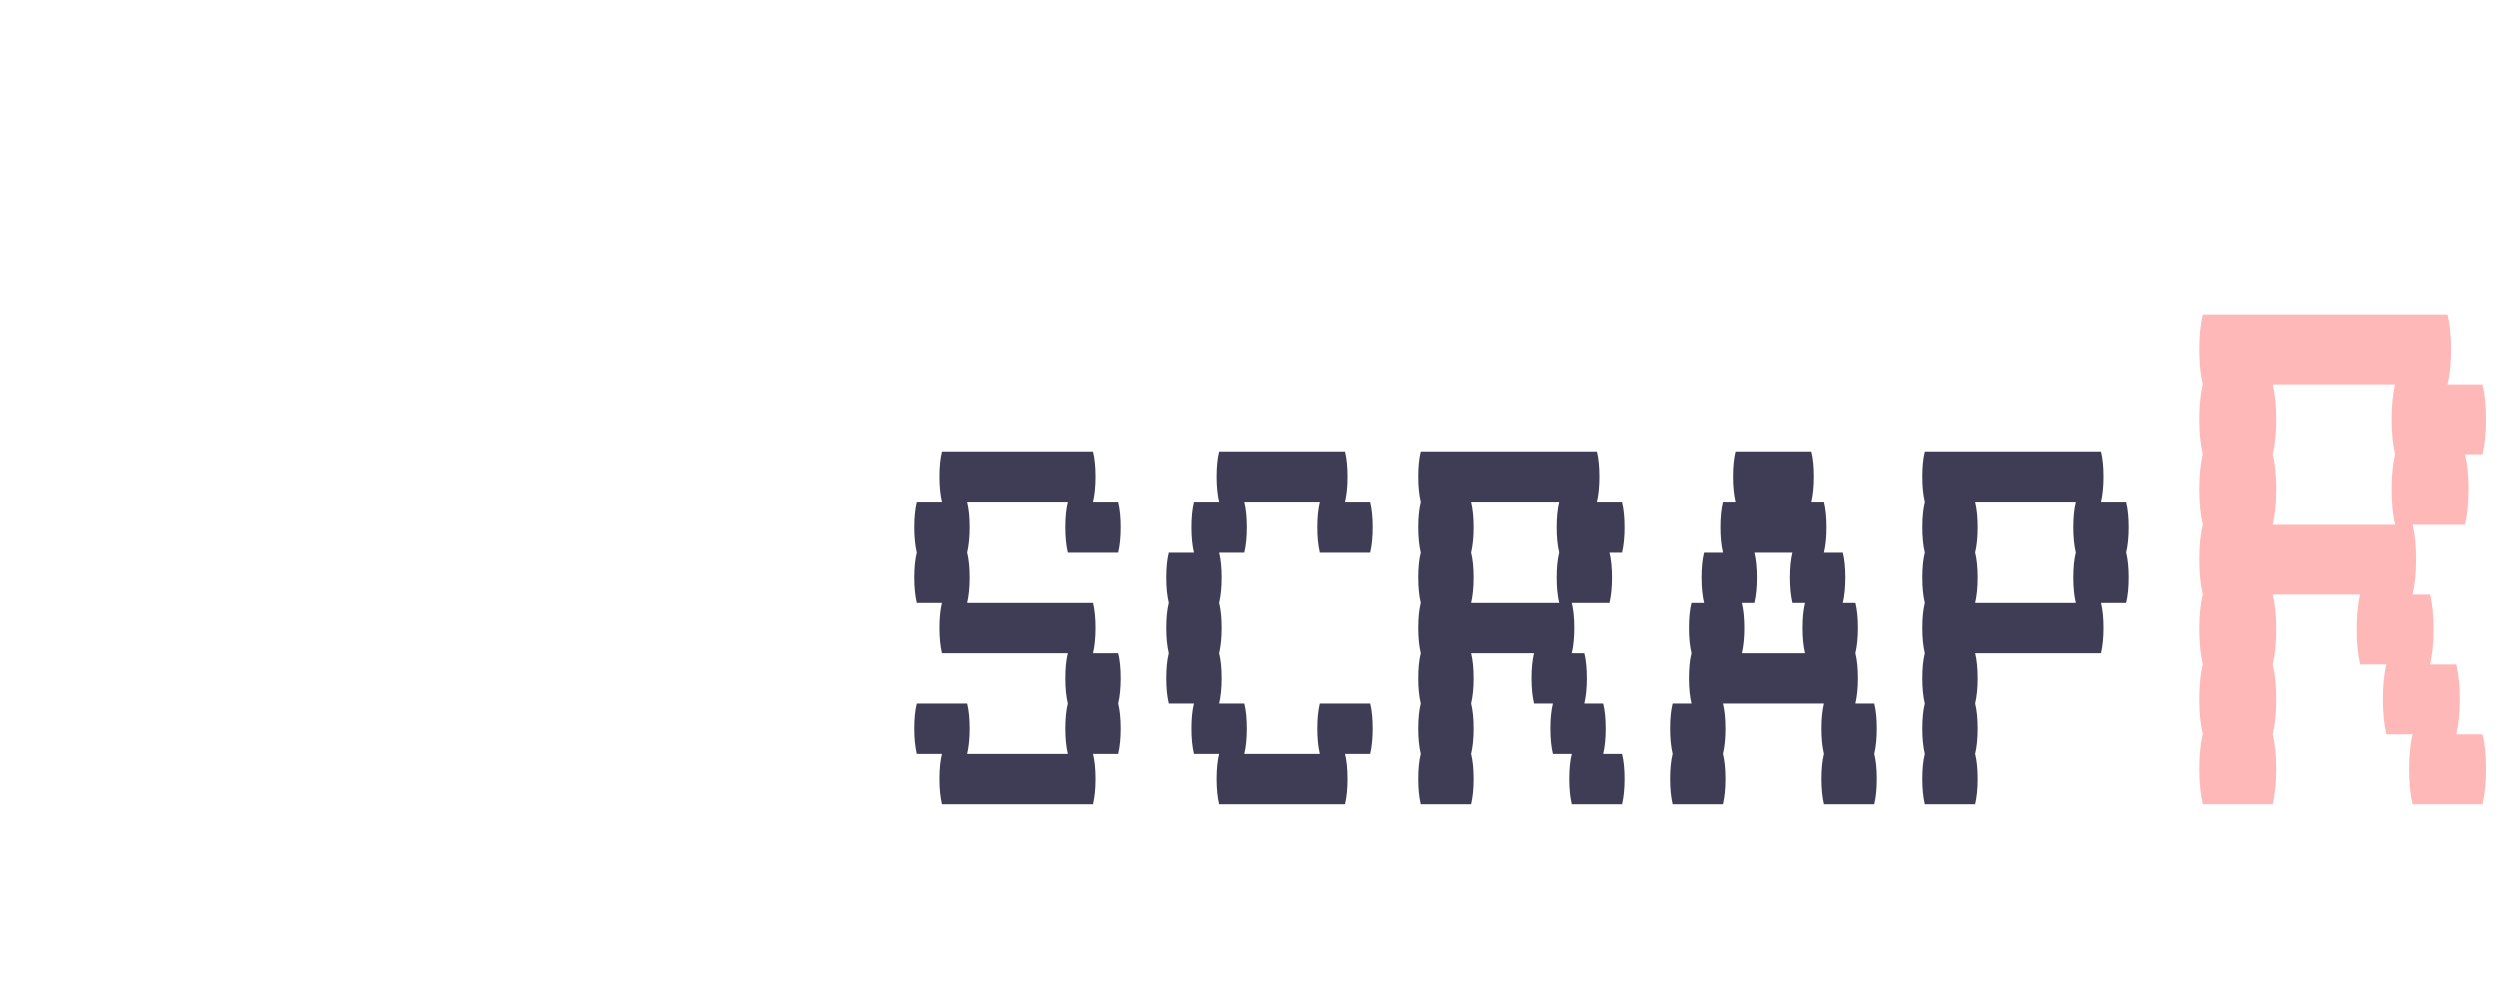
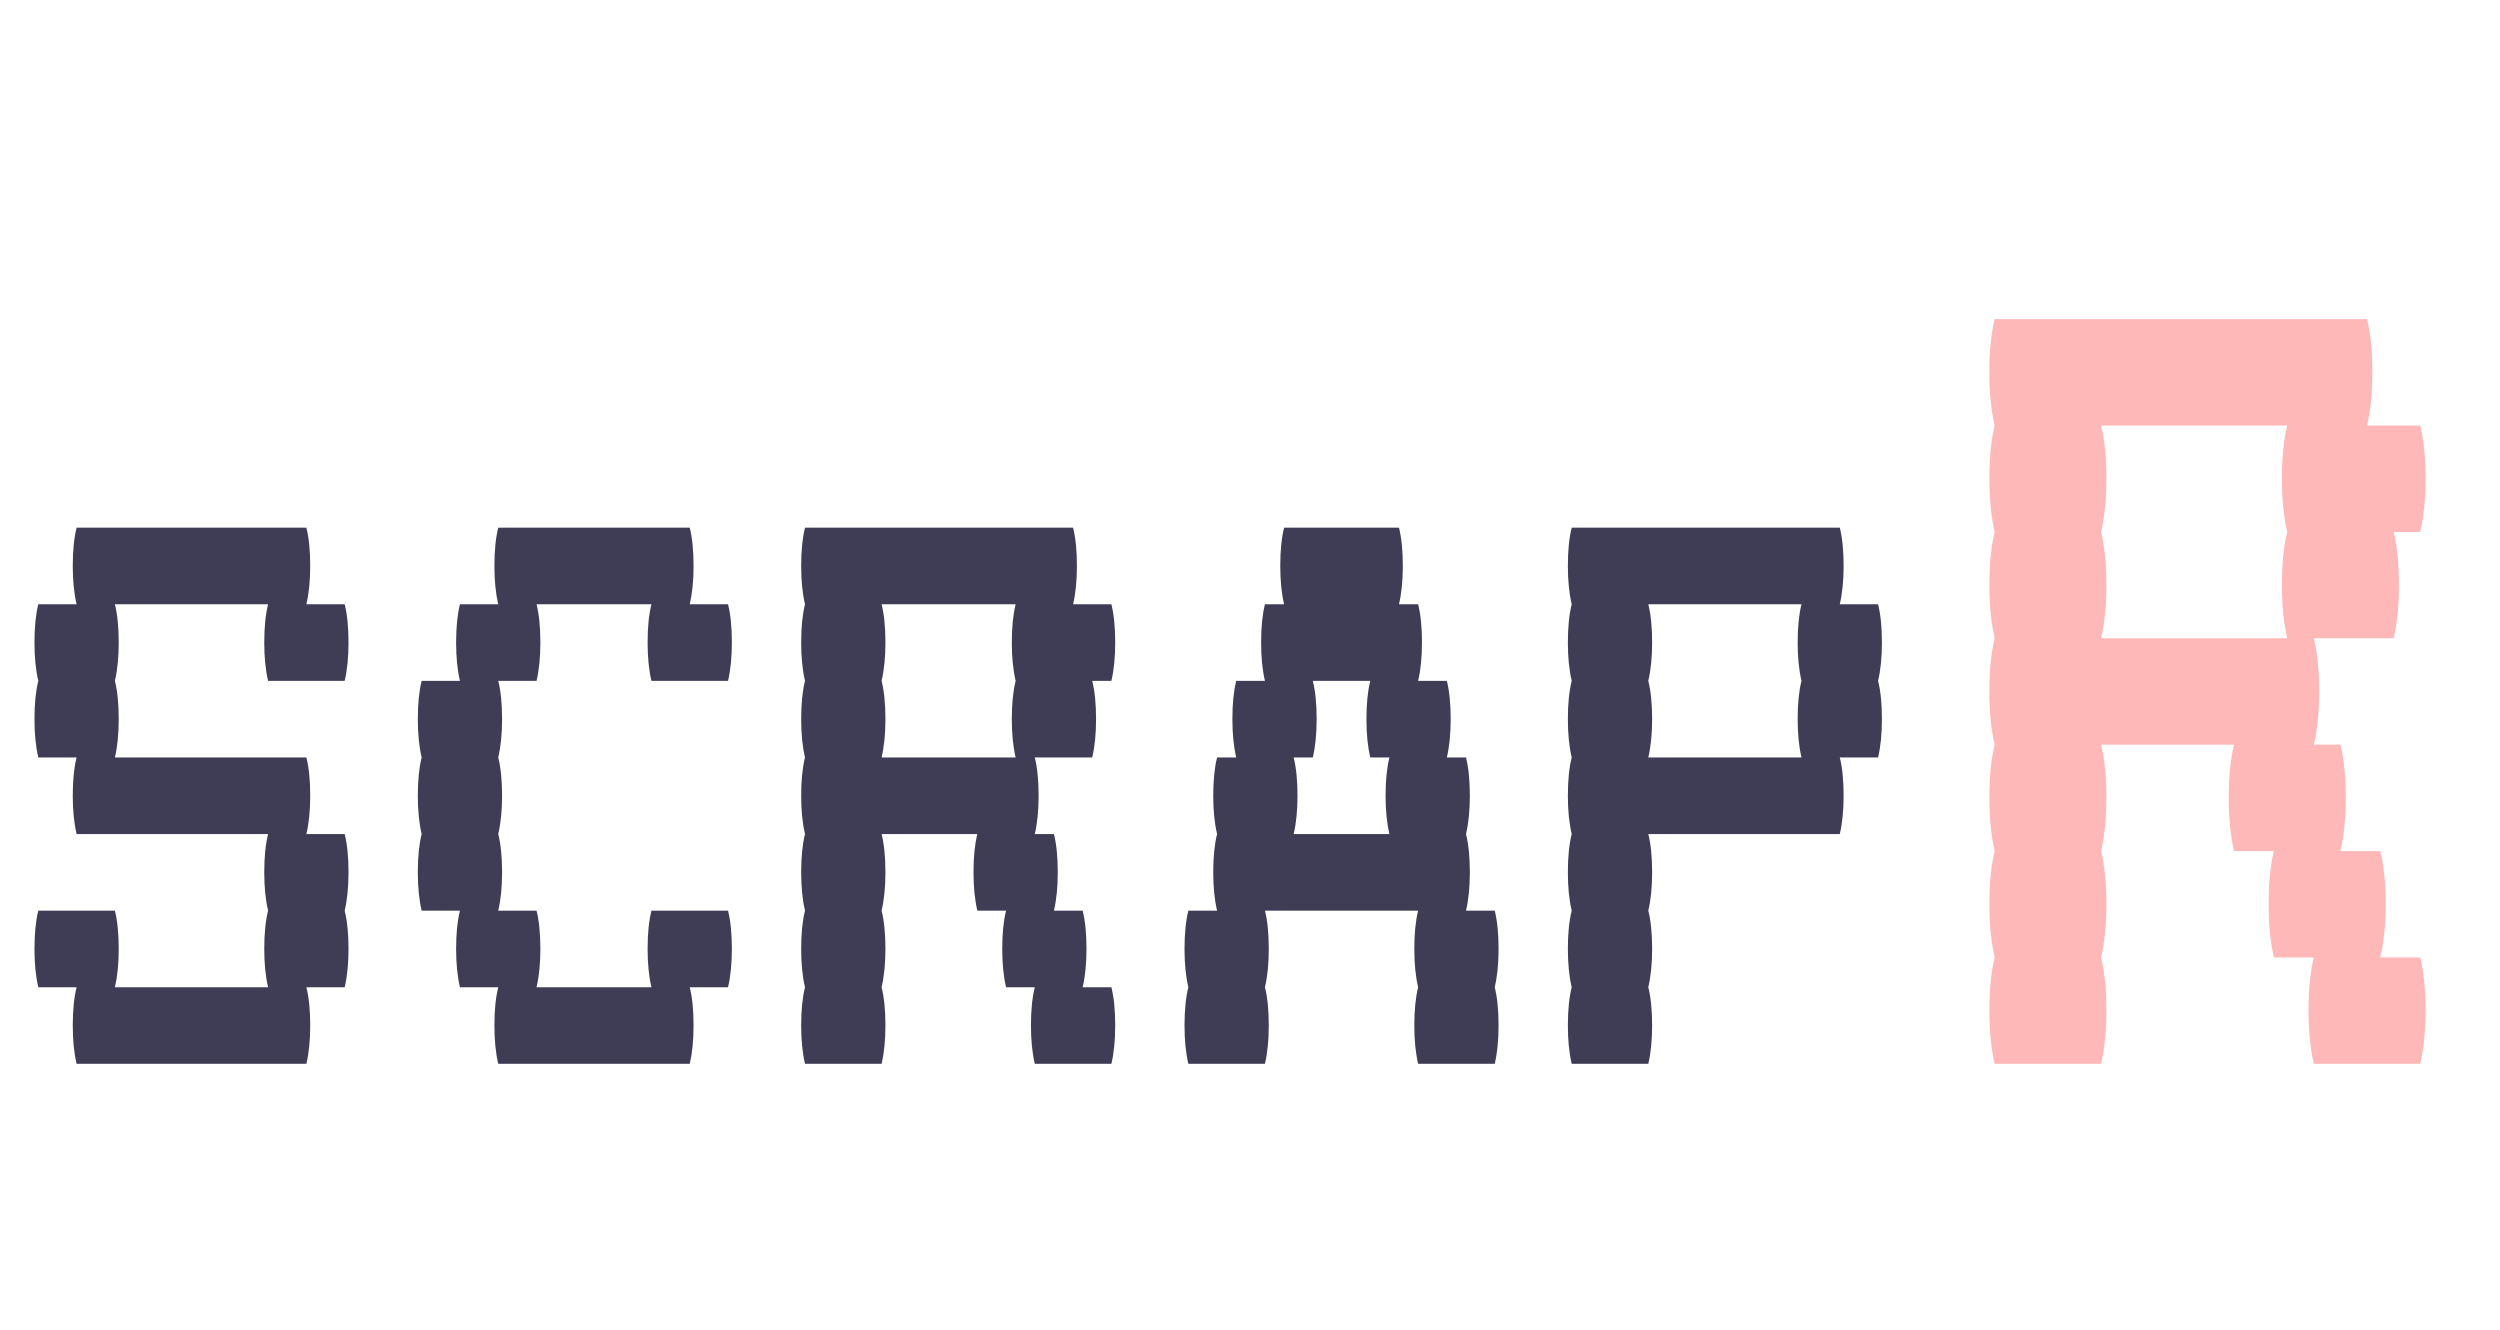
- <svg xmlns="http://www.w3.org/2000/svg" width="143" height="57" viewBox="0 0 143 57" fill="none">
-   <path d="M142 42C142.133 42.533 142.2 43.2 142.2 44C142.2 44.767 142.133 45.433 142 46H138C137.867 45.433 137.8 44.767 137.8 44C137.8 43.2 137.867 42.533 138 42H136.5C136.367 41.433 136.3 40.767 136.3 40C136.3 39.2 136.367 38.533 136.5 38H135C134.867 37.433 134.8 36.767 134.8 36C134.8 35.2 134.867 34.533 135 34H130C130.133 34.533 130.2 35.2 130.2 36C130.2 36.767 130.133 37.433 130 38C130.133 38.533 130.2 39.2 130.2 40C130.2 40.767 130.133 41.433 130 42C130.133 42.533 130.2 43.2 130.2 44C130.2 44.767 130.133 45.433 130 46H126C125.867 45.433 125.8 44.767 125.8 44C125.8 43.2 125.867 42.533 126 42C125.867 41.433 125.8 40.767 125.8 40C125.8 39.2 125.867 38.533 126 38C125.867 37.433 125.8 36.767 125.8 36C125.8 35.2 125.867 34.533 126 34C125.867 33.433 125.8 32.767 125.8 32C125.8 31.2 125.867 30.533 126 30C125.867 29.433 125.8 28.767 125.8 28C125.8 27.2 125.867 26.533 126 26C125.867 25.433 125.8 24.767 125.8 24C125.8 23.2 125.867 22.533 126 22C125.867 21.433 125.8 20.767 125.8 20C125.8 19.2 125.867 18.533 126 18H140C140.133 18.533 140.2 19.2 140.2 20C140.2 20.767 140.133 21.433 140 22H142C142.133 22.533 142.2 23.2 142.2 24C142.2 24.767 142.133 25.433 142 26H141C141.133 26.533 141.2 27.2 141.2 28C141.2 28.767 141.133 29.433 141 30H138C138.133 30.533 138.2 31.2 138.2 32C138.2 32.767 138.133 33.433 138 34H139C139.133 34.533 139.2 35.2 139.2 36C139.2 36.767 139.133 37.433 139 38H140.5C140.633 38.533 140.7 39.2 140.7 40C140.7 40.767 140.633 41.433 140.5 42H142ZM137 30C136.867 29.433 136.8 28.767 136.8 28C136.8 27.2 136.867 26.533 137 26C136.867 25.433 136.8 24.767 136.8 24C136.8 23.2 136.867 22.533 137 22H130C130.133 22.533 130.2 23.2 130.2 24C130.2 24.767 130.133 25.433 130 26C130.133 26.533 130.2 27.2 130.2 28C130.2 28.767 130.133 29.433 130 30H137Z" fill="#FFB8B8" />
-   <path d="M63.96 37.36C64.056 37.744 64.104 38.224 64.104 38.8C64.104 39.352 64.056 39.832 63.96 40.24C64.056 40.624 64.104 41.104 64.104 41.68C64.104 42.232 64.056 42.712 63.96 43.12H62.52C62.616 43.504 62.664 43.984 62.664 44.56C62.664 45.112 62.616 45.592 62.52 46H53.88C53.784 45.592 53.736 45.112 53.736 44.56C53.736 43.984 53.784 43.504 53.88 43.12H52.44C52.344 42.712 52.296 42.232 52.296 41.68C52.296 41.104 52.344 40.624 52.44 40.24H55.32C55.416 40.624 55.464 41.104 55.464 41.68C55.464 42.232 55.416 42.712 55.32 43.12H61.08C60.984 42.712 60.936 42.232 60.936 41.68C60.936 41.104 60.984 40.624 61.08 40.24C60.984 39.832 60.936 39.352 60.936 38.8C60.936 38.224 60.984 37.744 61.08 37.36H53.88C53.784 36.952 53.736 36.472 53.736 35.92C53.736 35.344 53.784 34.864 53.88 34.48H52.44C52.344 34.072 52.296 33.592 52.296 33.04C52.296 32.464 52.344 31.984 52.44 31.6C52.344 31.192 52.296 30.712 52.296 30.16C52.296 29.584 52.344 29.104 52.44 28.72H53.88C53.784 28.312 53.736 27.832 53.736 27.28C53.736 26.704 53.784 26.224 53.88 25.84H62.52C62.616 26.224 62.664 26.704 62.664 27.28C62.664 27.832 62.616 28.312 62.52 28.72H63.96C64.056 29.104 64.104 29.584 64.104 30.16C64.104 30.712 64.056 31.192 63.96 31.6H61.08C60.984 31.192 60.936 30.712 60.936 30.16C60.936 29.584 60.984 29.104 61.08 28.72H55.32C55.416 29.104 55.464 29.584 55.464 30.16C55.464 30.712 55.416 31.192 55.32 31.6C55.416 31.984 55.464 32.464 55.464 33.04C55.464 33.592 55.416 34.072 55.32 34.48H62.52C62.616 34.864 62.664 35.344 62.664 35.92C62.664 36.472 62.616 36.952 62.52 37.36H63.96ZM78.374 40.24C78.47 40.624 78.518 41.104 78.518 41.68C78.518 42.232 78.47 42.712 78.374 43.12H76.934C77.03 43.504 77.078 43.984 77.078 44.56C77.078 45.112 77.03 45.592 76.934 46H69.734C69.638 45.592 69.59 45.112 69.59 44.56C69.59 43.984 69.638 43.504 69.734 43.12H68.294C68.198 42.712 68.15 42.232 68.15 41.68C68.15 41.104 68.198 40.624 68.294 40.24H66.854C66.758 39.832 66.71 39.352 66.71 38.8C66.71 38.224 66.758 37.744 66.854 37.36C66.758 36.952 66.71 36.472 66.71 35.92C66.71 35.344 66.758 34.864 66.854 34.48C66.758 34.072 66.71 33.592 66.71 33.04C66.71 32.464 66.758 31.984 66.854 31.6H68.294C68.198 31.192 68.15 30.712 68.15 30.16C68.15 29.584 68.198 29.104 68.294 28.72H69.734C69.638 28.312 69.59 27.832 69.59 27.28C69.59 26.704 69.638 26.224 69.734 25.84H76.934C77.03 26.224 77.078 26.704 77.078 27.28C77.078 27.832 77.03 28.312 76.934 28.72H78.374C78.47 29.104 78.518 29.584 78.518 30.16C78.518 30.712 78.47 31.192 78.374 31.6H75.494C75.398 31.192 75.35 30.712 75.35 30.16C75.35 29.584 75.398 29.104 75.494 28.72H71.174C71.27 29.104 71.318 29.584 71.318 30.16C71.318 30.712 71.27 31.192 71.174 31.6H69.734C69.83 31.984 69.878 32.464 69.878 33.04C69.878 33.592 69.83 34.072 69.734 34.48C69.83 34.864 69.878 35.344 69.878 35.92C69.878 36.472 69.83 36.952 69.734 37.36C69.83 37.744 69.878 38.224 69.878 38.8C69.878 39.352 69.83 39.832 69.734 40.24H71.174C71.27 40.624 71.318 41.104 71.318 41.68C71.318 42.232 71.27 42.712 71.174 43.12H75.494C75.398 42.712 75.35 42.232 75.35 41.68C75.35 41.104 75.398 40.624 75.494 40.24H78.374ZM92.788 43.12C92.884 43.504 92.932 43.984 92.932 44.56C92.932 45.112 92.884 45.592 92.788 46H89.908C89.812 45.592 89.764 45.112 89.764 44.56C89.764 43.984 89.812 43.504 89.908 43.12H88.828C88.732 42.712 88.684 42.232 88.684 41.68C88.684 41.104 88.732 40.624 88.828 40.24H87.748C87.652 39.832 87.604 39.352 87.604 38.8C87.604 38.224 87.652 37.744 87.748 37.36H84.148C84.244 37.744 84.292 38.224 84.292 38.8C84.292 39.352 84.244 39.832 84.148 40.24C84.244 40.624 84.292 41.104 84.292 41.68C84.292 42.232 84.244 42.712 84.148 43.12C84.244 43.504 84.292 43.984 84.292 44.56C84.292 45.112 84.244 45.592 84.148 46H81.268C81.172 45.592 81.124 45.112 81.124 44.56C81.124 43.984 81.172 43.504 81.268 43.12C81.172 42.712 81.124 42.232 81.124 41.68C81.124 41.104 81.172 40.624 81.268 40.24C81.172 39.832 81.124 39.352 81.124 38.8C81.124 38.224 81.172 37.744 81.268 37.36C81.172 36.952 81.124 36.472 81.124 35.92C81.124 35.344 81.172 34.864 81.268 34.48C81.172 34.072 81.124 33.592 81.124 33.04C81.124 32.464 81.172 31.984 81.268 31.6C81.172 31.192 81.124 30.712 81.124 30.16C81.124 29.584 81.172 29.104 81.268 28.72C81.172 28.312 81.124 27.832 81.124 27.28C81.124 26.704 81.172 26.224 81.268 25.84H91.348C91.444 26.224 91.492 26.704 91.492 27.28C91.492 27.832 91.444 28.312 91.348 28.72H92.788C92.884 29.104 92.932 29.584 92.932 30.16C92.932 30.712 92.884 31.192 92.788 31.6H92.068C92.164 31.984 92.212 32.464 92.212 33.04C92.212 33.592 92.164 34.072 92.068 34.48H89.908C90.004 34.864 90.052 35.344 90.052 35.92C90.052 36.472 90.004 36.952 89.908 37.36H90.628C90.724 37.744 90.772 38.224 90.772 38.8C90.772 39.352 90.724 39.832 90.628 40.24H91.708C91.804 40.624 91.852 41.104 91.852 41.68C91.852 42.232 91.804 42.712 91.708 43.12H92.788ZM89.188 34.48C89.092 34.072 89.044 33.592 89.044 33.04C89.044 32.464 89.092 31.984 89.188 31.6C89.092 31.192 89.044 30.712 89.044 30.16C89.044 29.584 89.092 29.104 89.188 28.72H84.148C84.244 29.104 84.292 29.584 84.292 30.16C84.292 30.712 84.244 31.192 84.148 31.6C84.244 31.984 84.292 32.464 84.292 33.04C84.292 33.592 84.244 34.072 84.148 34.48H89.188ZM107.346 41.68C107.346 42.232 107.298 42.712 107.202 43.12C107.298 43.504 107.346 43.984 107.346 44.56C107.346 45.112 107.298 45.592 107.202 46H104.322C104.226 45.592 104.178 45.112 104.178 44.56C104.178 43.984 104.226 43.504 104.322 43.12C104.226 42.712 104.178 42.232 104.178 41.68C104.178 41.104 104.226 40.624 104.322 40.24H98.562C98.658 40.624 98.706 41.104 98.706 41.68C98.706 42.232 98.658 42.712 98.562 43.12C98.658 43.504 98.706 43.984 98.706 44.56C98.706 45.112 98.658 45.592 98.562 46H95.682C95.586 45.592 95.538 45.112 95.538 44.56C95.538 43.984 95.586 43.504 95.682 43.12C95.586 42.712 95.538 42.232 95.538 41.68C95.538 41.104 95.586 40.624 95.682 40.24H96.762C96.666 39.832 96.618 39.352 96.618 38.8C96.618 38.224 96.666 37.744 96.762 37.36C96.666 36.952 96.618 36.472 96.618 35.92C96.618 35.344 96.666 34.864 96.762 34.48H97.482C97.386 34.072 97.338 33.592 97.338 33.04C97.338 32.464 97.386 31.984 97.482 31.6H98.562C98.466 31.192 98.418 30.712 98.418 30.16C98.418 29.584 98.466 29.104 98.562 28.72H99.282C99.186 28.312 99.138 27.832 99.138 27.28C99.138 26.704 99.186 26.224 99.282 25.84H103.602C103.698 26.224 103.746 26.704 103.746 27.28C103.746 27.832 103.698 28.312 103.602 28.72H104.322C104.418 29.104 104.466 29.584 104.466 30.16C104.466 30.712 104.418 31.192 104.322 31.6H105.402C105.498 31.984 105.546 32.464 105.546 33.04C105.546 33.592 105.498 34.072 105.402 34.48H106.122C106.218 34.864 106.266 35.344 106.266 35.92C106.266 36.472 106.218 36.952 106.122 37.36C106.218 37.744 106.266 38.224 106.266 38.8C106.266 39.352 106.218 39.832 106.122 40.24H107.202C107.298 40.624 107.346 41.104 107.346 41.68ZM103.242 37.36C103.146 36.952 103.098 36.472 103.098 35.92C103.098 35.344 103.146 34.864 103.242 34.48H102.522C102.426 34.072 102.378 33.592 102.378 33.04C102.378 32.464 102.426 31.984 102.522 31.6H100.362C100.458 31.984 100.506 32.464 100.506 33.04C100.506 33.592 100.458 34.072 100.362 34.48H99.642C99.738 34.864 99.786 35.344 99.786 35.92C99.786 36.472 99.738 36.952 99.642 37.36H103.242ZM121.76 30.16C121.76 30.712 121.712 31.192 121.616 31.6C121.712 31.984 121.76 32.464 121.76 33.04C121.76 33.592 121.712 34.072 121.616 34.48H120.176C120.272 34.864 120.32 35.344 120.32 35.92C120.32 36.472 120.272 36.952 120.176 37.36H112.976C113.072 37.744 113.12 38.224 113.12 38.8C113.12 39.352 113.072 39.832 112.976 40.24C113.072 40.624 113.12 41.104 113.12 41.68C113.12 42.232 113.072 42.712 112.976 43.12C113.072 43.504 113.12 43.984 113.12 44.56C113.12 45.112 113.072 45.592 112.976 46H110.096C110 45.592 109.952 45.112 109.952 44.56C109.952 43.984 110 43.504 110.096 43.12C110 42.712 109.952 42.232 109.952 41.68C109.952 41.104 110 40.624 110.096 40.24C110 39.832 109.952 39.352 109.952 38.8C109.952 38.224 110 37.744 110.096 37.36C110 36.952 109.952 36.472 109.952 35.92C109.952 35.344 110 34.864 110.096 34.48C110 34.072 109.952 33.592 109.952 33.04C109.952 32.464 110 31.984 110.096 31.6C110 31.192 109.952 30.712 109.952 30.16C109.952 29.584 110 29.104 110.096 28.72C110 28.312 109.952 27.832 109.952 27.28C109.952 26.704 110 26.224 110.096 25.84H120.176C120.272 26.224 120.32 26.704 120.32 27.28C120.32 27.832 120.272 28.312 120.176 28.72H121.616C121.712 29.104 121.76 29.584 121.76 30.16ZM118.736 34.48C118.64 34.072 118.592 33.592 118.592 33.04C118.592 32.464 118.64 31.984 118.736 31.6C118.64 31.192 118.592 30.712 118.592 30.16C118.592 29.584 118.64 29.104 118.736 28.72H112.976C113.072 29.104 113.12 29.584 113.12 30.16C113.12 30.712 113.072 31.192 112.976 31.6C113.072 31.984 113.12 32.464 113.12 33.04C113.12 33.592 113.072 34.072 112.976 34.48H118.736Z" fill="#3F3D56" />
+ <svg xmlns="http://www.w3.org/2000/svg" width="94" height="50" viewBox="0 0 94 50" fill="none">
+   <path d="M91 36C91.133 36.533 91.2 37.2 91.2 38C91.2 38.767 91.133 39.433 91 40H87C86.867 39.433 86.8 38.767 86.8 38C86.8 37.2 86.867 36.533 87 36H85.5C85.367 35.433 85.3 34.767 85.3 34C85.3 33.2 85.367 32.533 85.5 32H84C83.867 31.433 83.8 30.767 83.8 30C83.8 29.2 83.867 28.533 84 28H79C79.133 28.533 79.2 29.2 79.2 30C79.2 30.767 79.133 31.433 79 32C79.133 32.533 79.2 33.2 79.2 34C79.2 34.767 79.133 35.433 79 36C79.133 36.533 79.2 37.2 79.2 38C79.2 38.767 79.133 39.433 79 40H75C74.867 39.433 74.8 38.767 74.8 38C74.8 37.2 74.867 36.533 75 36C74.867 35.433 74.8 34.767 74.8 34C74.8 33.2 74.867 32.533 75 32C74.867 31.433 74.8 30.767 74.8 30C74.8 29.2 74.867 28.533 75 28C74.867 27.433 74.8 26.767 74.8 26C74.8 25.2 74.867 24.533 75 24C74.867 23.433 74.8 22.767 74.8 22C74.8 21.2 74.867 20.533 75 20C74.867 19.433 74.8 18.767 74.8 18C74.8 17.2 74.867 16.533 75 16C74.867 15.433 74.8 14.767 74.8 14C74.8 13.2 74.867 12.533 75 12H89C89.133 12.533 89.2 13.2 89.2 14C89.2 14.767 89.133 15.433 89 16H91C91.133 16.533 91.2 17.2 91.2 18C91.2 18.767 91.133 19.433 91 20H90C90.133 20.533 90.2 21.2 90.2 22C90.2 22.767 90.133 23.433 90 24H87C87.133 24.533 87.2 25.2 87.2 26C87.2 26.767 87.133 27.433 87 28H88C88.133 28.533 88.2 29.2 88.2 30C88.2 30.767 88.133 31.433 88 32H89.5C89.633 32.533 89.7 33.2 89.7 34C89.7 34.767 89.633 35.433 89.5 36H91ZM86 24C85.867 23.433 85.8 22.767 85.8 22C85.8 21.2 85.867 20.533 86 20C85.867 19.433 85.8 18.767 85.8 18C85.8 17.2 85.867 16.533 86 16H79C79.133 16.533 79.2 17.2 79.2 18C79.2 18.767 79.133 19.433 79 20C79.133 20.533 79.2 21.2 79.2 22C79.2 22.767 79.133 23.433 79 24H86Z" fill="#FFB8B8" />
+   <path d="M12.96 31.36C13.056 31.744 13.104 32.224 13.104 32.8C13.104 33.352 13.056 33.832 12.96 34.24C13.056 34.624 13.104 35.104 13.104 35.68C13.104 36.232 13.056 36.712 12.96 37.12H11.52C11.616 37.504 11.664 37.984 11.664 38.56C11.664 39.112 11.616 39.592 11.52 40H2.88C2.784 39.592 2.736 39.112 2.736 38.56C2.736 37.984 2.784 37.504 2.88 37.12H1.44C1.344 36.712 1.296 36.232 1.296 35.68C1.296 35.104 1.344 34.624 1.44 34.24H4.32C4.416 34.624 4.464 35.104 4.464 35.68C4.464 36.232 4.416 36.712 4.32 37.12H10.08C9.984 36.712 9.936 36.232 9.936 35.68C9.936 35.104 9.984 34.624 10.08 34.24C9.984 33.832 9.936 33.352 9.936 32.8C9.936 32.224 9.984 31.744 10.08 31.36H2.88C2.784 30.952 2.736 30.472 2.736 29.92C2.736 29.344 2.784 28.864 2.88 28.48H1.44C1.344 28.072 1.296 27.592 1.296 27.04C1.296 26.464 1.344 25.984 1.44 25.6C1.344 25.192 1.296 24.712 1.296 24.16C1.296 23.584 1.344 23.104 1.44 22.72H2.88C2.784 22.312 2.736 21.832 2.736 21.28C2.736 20.704 2.784 20.224 2.88 19.84H11.52C11.616 20.224 11.664 20.704 11.664 21.28C11.664 21.832 11.616 22.312 11.52 22.72H12.96C13.056 23.104 13.104 23.584 13.104 24.16C13.104 24.712 13.056 25.192 12.96 25.6H10.08C9.984 25.192 9.936 24.712 9.936 24.16C9.936 23.584 9.984 23.104 10.08 22.72H4.32C4.416 23.104 4.464 23.584 4.464 24.16C4.464 24.712 4.416 25.192 4.32 25.6C4.416 25.984 4.464 26.464 4.464 27.04C4.464 27.592 4.416 28.072 4.32 28.48H11.52C11.616 28.864 11.664 29.344 11.664 29.92C11.664 30.472 11.616 30.952 11.52 31.36H12.96ZM27.374 34.24C27.47 34.624 27.518 35.104 27.518 35.68C27.518 36.232 27.47 36.712 27.374 37.12H25.934C26.03 37.504 26.078 37.984 26.078 38.56C26.078 39.112 26.03 39.592 25.934 40H18.734C18.638 39.592 18.59 39.112 18.59 38.56C18.59 37.984 18.638 37.504 18.734 37.12H17.294C17.198 36.712 17.15 36.232 17.15 35.68C17.15 35.104 17.198 34.624 17.294 34.24H15.854C15.758 33.832 15.71 33.352 15.71 32.8C15.71 32.224 15.758 31.744 15.854 31.36C15.758 30.952 15.71 30.472 15.71 29.92C15.71 29.344 15.758 28.864 15.854 28.48C15.758 28.072 15.71 27.592 15.71 27.04C15.71 26.464 15.758 25.984 15.854 25.6H17.294C17.198 25.192 17.15 24.712 17.15 24.16C17.15 23.584 17.198 23.104 17.294 22.72H18.734C18.638 22.312 18.59 21.832 18.59 21.28C18.59 20.704 18.638 20.224 18.734 19.84H25.934C26.03 20.224 26.078 20.704 26.078 21.28C26.078 21.832 26.03 22.312 25.934 22.72H27.374C27.47 23.104 27.518 23.584 27.518 24.16C27.518 24.712 27.47 25.192 27.374 25.6H24.494C24.398 25.192 24.35 24.712 24.35 24.16C24.35 23.584 24.398 23.104 24.494 22.72H20.174C20.27 23.104 20.318 23.584 20.318 24.16C20.318 24.712 20.27 25.192 20.174 25.6H18.734C18.83 25.984 18.878 26.464 18.878 27.04C18.878 27.592 18.83 28.072 18.734 28.48C18.83 28.864 18.878 29.344 18.878 29.92C18.878 30.472 18.83 30.952 18.734 31.36C18.83 31.744 18.878 32.224 18.878 32.8C18.878 33.352 18.83 33.832 18.734 34.24H20.174C20.27 34.624 20.318 35.104 20.318 35.68C20.318 36.232 20.27 36.712 20.174 37.12H24.494C24.398 36.712 24.35 36.232 24.35 35.68C24.35 35.104 24.398 34.624 24.494 34.24H27.374ZM41.788 37.12C41.884 37.504 41.932 37.984 41.932 38.56C41.932 39.112 41.884 39.592 41.788 40H38.908C38.812 39.592 38.764 39.112 38.764 38.56C38.764 37.984 38.812 37.504 38.908 37.12H37.828C37.732 36.712 37.684 36.232 37.684 35.68C37.684 35.104 37.732 34.624 37.828 34.24H36.748C36.652 33.832 36.604 33.352 36.604 32.8C36.604 32.224 36.652 31.744 36.748 31.36H33.148C33.244 31.744 33.292 32.224 33.292 32.8C33.292 33.352 33.244 33.832 33.148 34.24C33.244 34.624 33.292 35.104 33.292 35.68C33.292 36.232 33.244 36.712 33.148 37.12C33.244 37.504 33.292 37.984 33.292 38.56C33.292 39.112 33.244 39.592 33.148 40H30.268C30.172 39.592 30.124 39.112 30.124 38.56C30.124 37.984 30.172 37.504 30.268 37.12C30.172 36.712 30.124 36.232 30.124 35.68C30.124 35.104 30.172 34.624 30.268 34.24C30.172 33.832 30.124 33.352 30.124 32.8C30.124 32.224 30.172 31.744 30.268 31.36C30.172 30.952 30.124 30.472 30.124 29.92C30.124 29.344 30.172 28.864 30.268 28.48C30.172 28.072 30.124 27.592 30.124 27.04C30.124 26.464 30.172 25.984 30.268 25.6C30.172 25.192 30.124 24.712 30.124 24.16C30.124 23.584 30.172 23.104 30.268 22.72C30.172 22.312 30.124 21.832 30.124 21.28C30.124 20.704 30.172 20.224 30.268 19.84H40.348C40.444 20.224 40.492 20.704 40.492 21.28C40.492 21.832 40.444 22.312 40.348 22.72H41.788C41.884 23.104 41.932 23.584 41.932 24.16C41.932 24.712 41.884 25.192 41.788 25.6H41.068C41.164 25.984 41.212 26.464 41.212 27.04C41.212 27.592 41.164 28.072 41.068 28.48H38.908C39.004 28.864 39.052 29.344 39.052 29.92C39.052 30.472 39.004 30.952 38.908 31.36H39.628C39.724 31.744 39.772 32.224 39.772 32.8C39.772 33.352 39.724 33.832 39.628 34.24H40.708C40.804 34.624 40.852 35.104 40.852 35.68C40.852 36.232 40.804 36.712 40.708 37.12H41.788ZM38.188 28.48C38.092 28.072 38.044 27.592 38.044 27.04C38.044 26.464 38.092 25.984 38.188 25.6C38.092 25.192 38.044 24.712 38.044 24.16C38.044 23.584 38.092 23.104 38.188 22.72H33.148C33.244 23.104 33.292 23.584 33.292 24.16C33.292 24.712 33.244 25.192 33.148 25.6C33.244 25.984 33.292 26.464 33.292 27.04C33.292 27.592 33.244 28.072 33.148 28.48H38.188ZM56.346 35.68C56.346 36.232 56.298 36.712 56.202 37.12C56.298 37.504 56.346 37.984 56.346 38.56C56.346 39.112 56.298 39.592 56.202 40H53.322C53.226 39.592 53.178 39.112 53.178 38.56C53.178 37.984 53.226 37.504 53.322 37.12C53.226 36.712 53.178 36.232 53.178 35.68C53.178 35.104 53.226 34.624 53.322 34.24H47.562C47.658 34.624 47.706 35.104 47.706 35.68C47.706 36.232 47.658 36.712 47.562 37.12C47.658 37.504 47.706 37.984 47.706 38.56C47.706 39.112 47.658 39.592 47.562 40H44.682C44.586 39.592 44.538 39.112 44.538 38.56C44.538 37.984 44.586 37.504 44.682 37.12C44.586 36.712 44.538 36.232 44.538 35.68C44.538 35.104 44.586 34.624 44.682 34.24H45.762C45.666 33.832 45.618 33.352 45.618 32.8C45.618 32.224 45.666 31.744 45.762 31.36C45.666 30.952 45.618 30.472 45.618 29.92C45.618 29.344 45.666 28.864 45.762 28.48H46.482C46.386 28.072 46.338 27.592 46.338 27.04C46.338 26.464 46.386 25.984 46.482 25.6H47.562C47.466 25.192 47.418 24.712 47.418 24.16C47.418 23.584 47.466 23.104 47.562 22.72H48.282C48.186 22.312 48.138 21.832 48.138 21.28C48.138 20.704 48.186 20.224 48.282 19.84H52.602C52.698 20.224 52.746 20.704 52.746 21.28C52.746 21.832 52.698 22.312 52.602 22.72H53.322C53.418 23.104 53.466 23.584 53.466 24.16C53.466 24.712 53.418 25.192 53.322 25.6H54.402C54.498 25.984 54.546 26.464 54.546 27.04C54.546 27.592 54.498 28.072 54.402 28.48H55.122C55.218 28.864 55.266 29.344 55.266 29.92C55.266 30.472 55.218 30.952 55.122 31.36C55.218 31.744 55.266 32.224 55.266 32.8C55.266 33.352 55.218 33.832 55.122 34.24H56.202C56.298 34.624 56.346 35.104 56.346 35.68ZM52.242 31.36C52.146 30.952 52.098 30.472 52.098 29.92C52.098 29.344 52.146 28.864 52.242 28.48H51.522C51.426 28.072 51.378 27.592 51.378 27.04C51.378 26.464 51.426 25.984 51.522 25.6H49.362C49.458 25.984 49.506 26.464 49.506 27.04C49.506 27.592 49.458 28.072 49.362 28.48H48.642C48.738 28.864 48.786 29.344 48.786 29.92C48.786 30.472 48.738 30.952 48.642 31.36H52.242ZM70.76 24.16C70.76 24.712 70.712 25.192 70.616 25.6C70.712 25.984 70.76 26.464 70.76 27.04C70.76 27.592 70.712 28.072 70.616 28.48H69.176C69.272 28.864 69.32 29.344 69.32 29.92C69.32 30.472 69.272 30.952 69.176 31.36H61.976C62.072 31.744 62.12 32.224 62.12 32.8C62.12 33.352 62.072 33.832 61.976 34.24C62.072 34.624 62.12 35.104 62.12 35.68C62.12 36.232 62.072 36.712 61.976 37.12C62.072 37.504 62.12 37.984 62.12 38.56C62.12 39.112 62.072 39.592 61.976 40H59.096C59 39.592 58.952 39.112 58.952 38.56C58.952 37.984 59 37.504 59.096 37.12C59 36.712 58.952 36.232 58.952 35.68C58.952 35.104 59 34.624 59.096 34.24C59 33.832 58.952 33.352 58.952 32.8C58.952 32.224 59 31.744 59.096 31.36C59 30.952 58.952 30.472 58.952 29.92C58.952 29.344 59 28.864 59.096 28.48C59 28.072 58.952 27.592 58.952 27.04C58.952 26.464 59 25.984 59.096 25.6C59 25.192 58.952 24.712 58.952 24.16C58.952 23.584 59 23.104 59.096 22.72C59 22.312 58.952 21.832 58.952 21.28C58.952 20.704 59 20.224 59.096 19.84H69.176C69.272 20.224 69.32 20.704 69.32 21.28C69.32 21.832 69.272 22.312 69.176 22.72H70.616C70.712 23.104 70.76 23.584 70.76 24.16ZM67.736 28.48C67.64 28.072 67.592 27.592 67.592 27.04C67.592 26.464 67.64 25.984 67.736 25.6C67.64 25.192 67.592 24.712 67.592 24.16C67.592 23.584 67.64 23.104 67.736 22.72H61.976C62.072 23.104 62.12 23.584 62.12 24.16C62.12 24.712 62.072 25.192 61.976 25.6C62.072 25.984 62.12 26.464 62.12 27.04C62.12 27.592 62.072 28.072 61.976 28.48H67.736Z" fill="#3F3D56" />
</svg>
